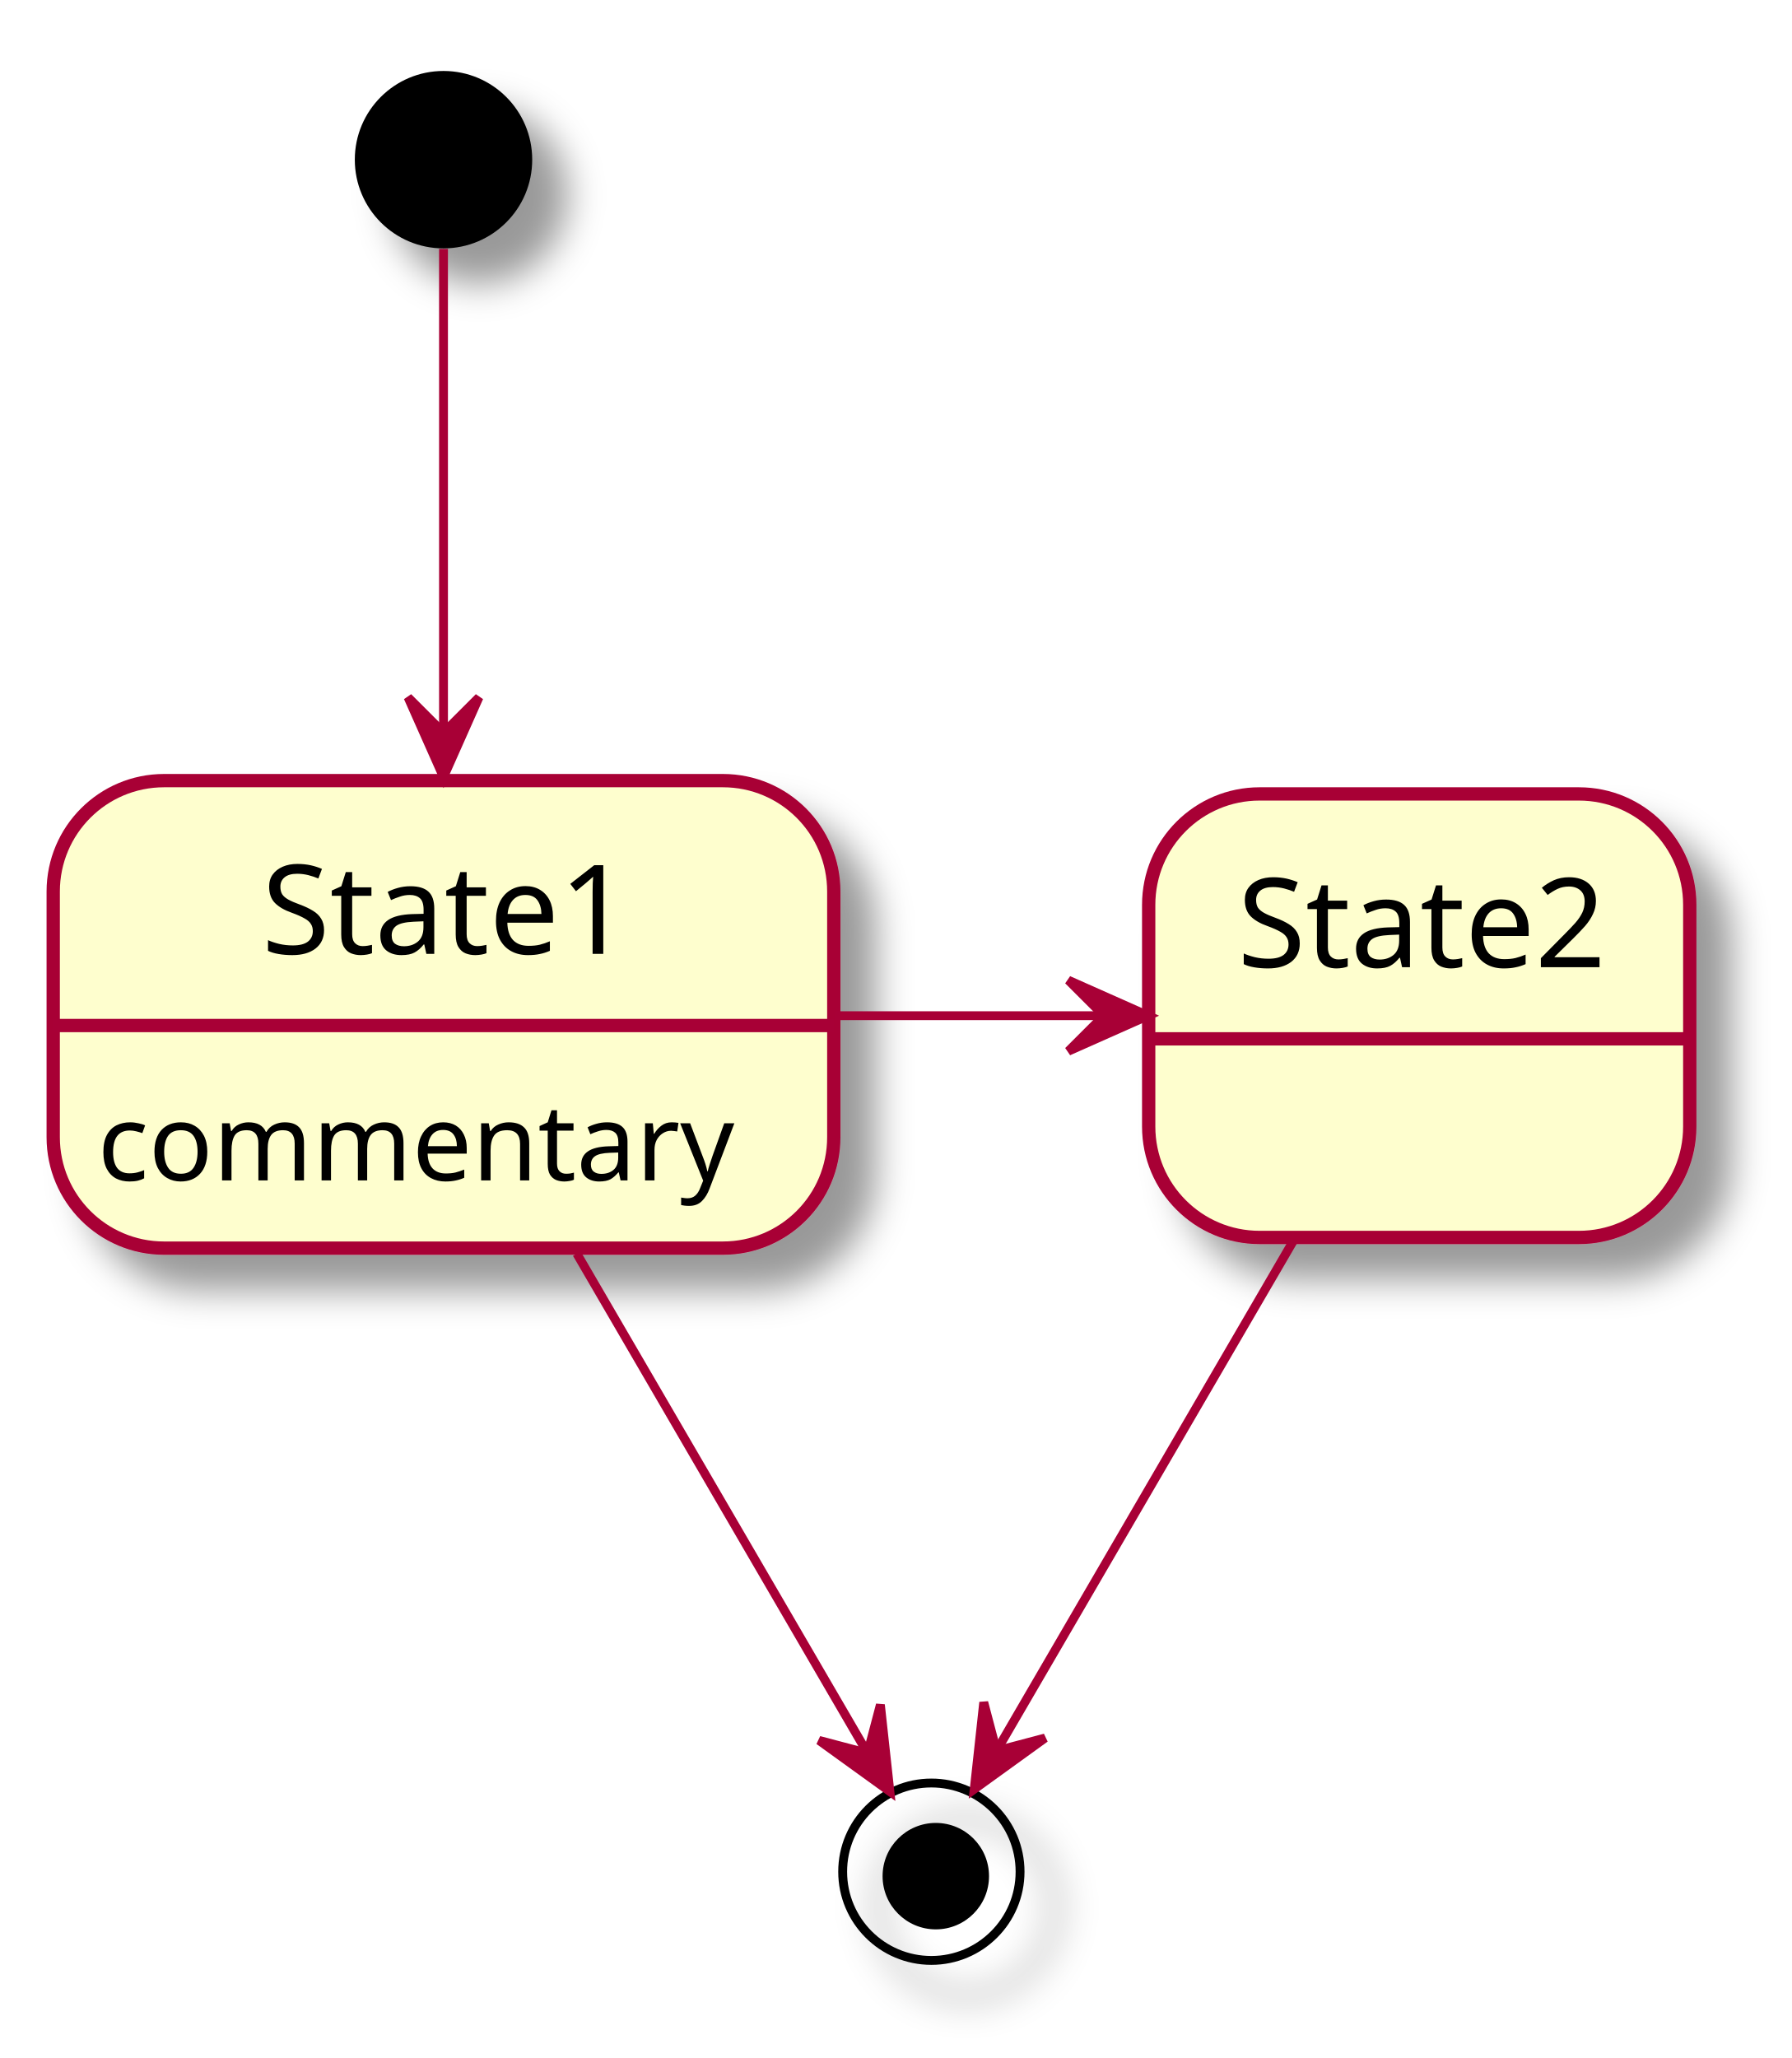
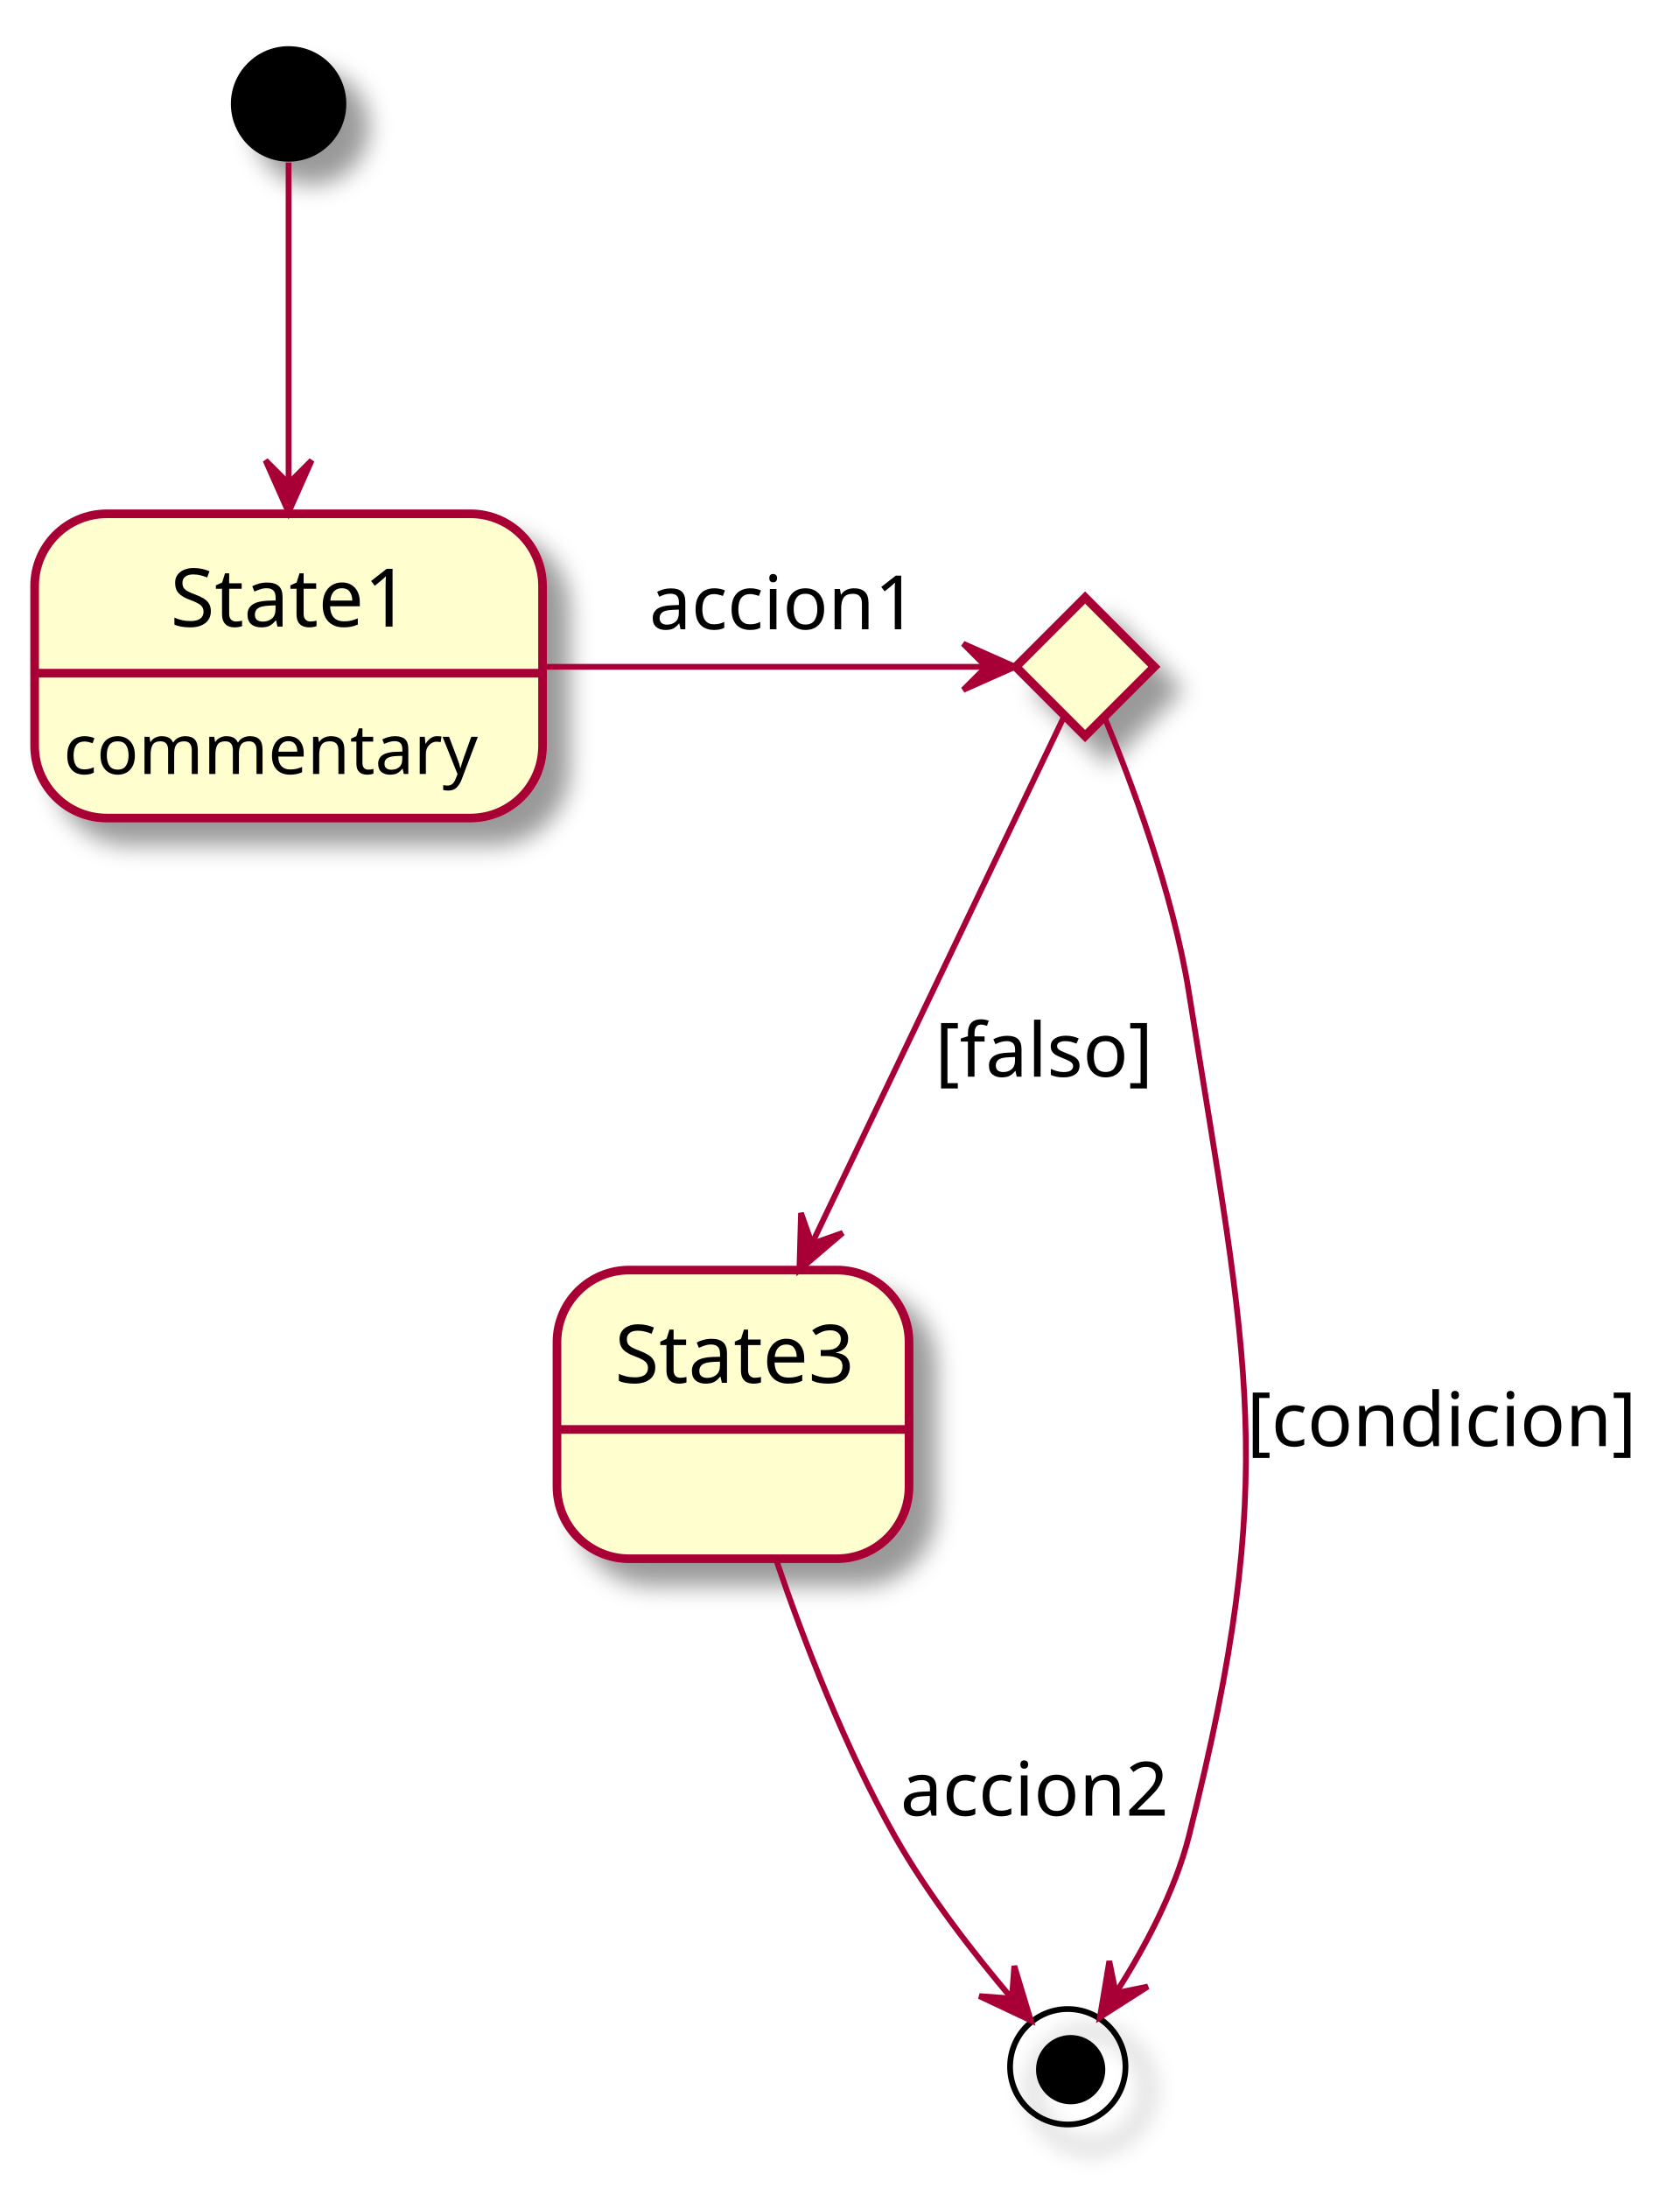
- <svg xmlns="http://www.w3.org/2000/svg" contentScriptType="application/ecmascript" contentStyleType="text/css" height="232px" preserveAspectRatio="none" style="width:202px;height:232px;" version="1.1" viewBox="0 0 202 232" width="202px" zoomAndPan="magnify">
+ <svg xmlns="http://www.w3.org/2000/svg" contentScriptType="application/ecmascript" contentStyleType="text/css" height="379px" preserveAspectRatio="none" style="width:291px;height:379px;" version="1.1" viewBox="0 0 291 379" width="291px" zoomAndPan="magnify">
  <defs>
-     <filter height="300%" id="f1046a2u4crl8j" width="300%" x="-1" y="-1">
+     <filter height="300%" id="f1wq4kksfaeks6" width="300%" x="-1" y="-1">
      <feGaussianBlur result="blurOut" stdDeviation="2.0" />
      <feColorMatrix in="blurOut" result="blurOut2" type="matrix" values="0 0 0 0 0 0 0 0 0 0 0 0 0 0 0 0 0 0 .4 0" />
      <feOffset dx="4.0" dy="4.0" in="blurOut2" result="blurOut3" />
      <feBlend in="SourceGraphic" in2="blurOut3" mode="normal" />
    </filter>
  </defs>
  <g>
-     <rect fill="#FEFECE" filter="url(#f1046a2u4crl8j)" height="52.703" rx="12.5" ry="12.5" style="stroke: #A80036; stroke-width: 1.5;" width="88" x="6" y="88" />
-     <line style="stroke: #A80036; stroke-width: 1.5;" x1="6" x2="94" y1="115.609" y2="115.609" />
-     <text fill="#000000" font-family="sans-serif" font-size="14" lengthAdjust="spacingAndGlyphs" textLength="41" x="29.5" y="107.533">State1</text>
-     <text fill="#000000" font-family="sans-serif" font-size="12" lengthAdjust="spacingAndGlyphs" textLength="68" x="11" y="133.066">commentary</text>
-     <ellipse cx="50" cy="18" fill="#000000" filter="url(#f1046a2u4crl8j)" rx="10" ry="10" style="stroke: none; stroke-width: 1.0;" />
-     <ellipse cx="105" cy="211" fill="none" filter="url(#f1046a2u4crl8j)" rx="10" ry="10" style="stroke: #000000; stroke-width: 1.0;" />
-     <ellipse cx="105.5" cy="211.5" fill="#000000" rx="6" ry="6" style="stroke: none; stroke-width: 1.0;" />
-     <rect fill="#FEFECE" filter="url(#f1046a2u4crl8j)" height="50" rx="12.5" ry="12.5" style="stroke: #A80036; stroke-width: 1.5;" width="61" x="129.5" y="89.5" />
-     <line style="stroke: #A80036; stroke-width: 1.5;" x1="129.5" x2="190.5" y1="117.109" y2="117.109" />
-     <text fill="#000000" font-family="sans-serif" font-size="14" lengthAdjust="spacingAndGlyphs" textLength="41" x="139.5" y="109.033">State2</text>
-     <path d="M50,28.061 C50,40.476 50,63.396 50,82.373 " fill="none" id="*start-State1" style="stroke: #A80036; stroke-width: 1.0;" />
-     <polygon fill="#A80036" points="50,87.609,54,78.609,50,82.609,46,78.609,50,87.609" style="stroke: #A80036; stroke-width: 1.0;" />
-     <path d="M65.029,141.322 C75.659,159.587 89.443,183.27 97.734,197.516 " fill="none" id="State1-*end" style="stroke: #A80036; stroke-width: 1.0;" />
-     <polygon fill="#A80036" points="100.323,201.963,99.252,192.173,97.808,197.642,92.338,196.197,100.323,201.963" style="stroke: #A80036; stroke-width: 1.0;" />
-     <path d="M94.258,114.5 C104.245,114.5 114.231,114.5 124.218,114.5 " fill="none" id="State1-State2" style="stroke: #A80036; stroke-width: 1.0;" />
-     <polygon fill="#A80036" points="129.44,114.5,120.44,110.5,124.44,114.5,120.44,118.5,129.44,114.5" style="stroke: #A80036; stroke-width: 1.0;" />
-     <path d="M145.836,139.836 C135.199,158.113 121.048,182.427 112.504,197.107 " fill="none" id="State2-*end" style="stroke: #A80036; stroke-width: 1.0;" />
-     <polygon fill="#A80036" points="109.834,201.694,117.818,195.928,112.349,197.373,110.904,191.903,109.834,201.694" style="stroke: #A80036; stroke-width: 1.0;" />
+     <rect fill="#FEFECE" filter="url(#f1wq4kksfaeks6)" height="52.703" rx="12.5" ry="12.5" style="stroke: #A80036; stroke-width: 1.5;" width="88" x="6" y="89" />
+     <line style="stroke: #A80036; stroke-width: 1.5;" x1="6" x2="94" y1="116.609" y2="116.609" />
+     <text fill="#000000" font-family="sans-serif" font-size="14" lengthAdjust="spacingAndGlyphs" textLength="41" x="29.5" y="108.533">State1</text>
+     <text fill="#000000" font-family="sans-serif" font-size="12" lengthAdjust="spacingAndGlyphs" textLength="68" x="11" y="134.066">commentary</text>
+     <polygon fill="#FEFECE" filter="url(#f1wq4kksfaeks6)" points="188,103.5,200,115.5,188,127.5,176,115.5,188,103.5" style="stroke: #A80036; stroke-width: 1.5;" />
+     <rect fill="#FEFECE" filter="url(#f1wq4kksfaeks6)" height="50" rx="12.5" ry="12.5" style="stroke: #A80036; stroke-width: 1.5;" width="61" x="96.5" y="220" />
+     <line style="stroke: #A80036; stroke-width: 1.5;" x1="96.5" x2="157.5" y1="247.609" y2="247.609" />
+     <text fill="#000000" font-family="sans-serif" font-size="14" lengthAdjust="spacingAndGlyphs" textLength="41" x="106.5" y="239.533">State3</text>
+     <ellipse cx="50" cy="18" fill="#000000" filter="url(#f1wq4kksfaeks6)" rx="10" ry="10" style="stroke: none; stroke-width: 1.0;" />
+     <ellipse cx="185" cy="358" fill="none" filter="url(#f1wq4kksfaeks6)" rx="10" ry="10" style="stroke: #000000; stroke-width: 1.0;" />
+     <ellipse cx="185.5" cy="358.5" fill="#000000" rx="6" ry="6" style="stroke: none; stroke-width: 1.0;" />
+     <path d="M50,28.157 C50,40.788 50,64.181 50,83.435 " fill="none" id="*start-State1" style="stroke: #A80036; stroke-width: 1.0;" />
+     <polygon fill="#A80036" points="50,88.743,54,79.743,50,83.743,46,79.743,50,88.743" style="stroke: #A80036; stroke-width: 1.0;" />
+     <path d="M94.043,115.5 C120.144,115.5 151.751,115.5 170.846,115.5 " fill="none" id="State1-State2" style="stroke: #A80036; stroke-width: 1.0;" />
+     <polygon fill="#A80036" points="175.885,115.5,166.885,111.5,170.885,115.5,166.885,119.5,175.885,115.5" style="stroke: #A80036; stroke-width: 1.0;" />
+     <text fill="#000000" font-family="sans-serif" font-size="13" lengthAdjust="spacingAndGlyphs" textLength="45" x="112.5" y="108.995">accion1</text>
+     <path d="M191.359,124.213 C195.752,134.762 203.216,154.391 206,172 C216.134,236.093 221.863,255.08 206,318 C203.54,327.757 198.109,337.728 193.386,345.146 " fill="none" id="State2-*end" style="stroke: #A80036; stroke-width: 1.0;" />
+     <polygon fill="#A80036" points="190.57,349.409,198.868,344.105,193.326,345.238,192.193,339.695,190.57,349.409" style="stroke: #A80036; stroke-width: 1.0;" />
+     <text fill="#000000" font-family="sans-serif" font-size="13" lengthAdjust="spacingAndGlyphs" textLength="63" x="216" y="250.495">[condicion]</text>
+     <path d="M184.367,124.094 C175.967,141.65 154.844,185.802 140.709,215.345 " fill="none" id="State2-State3" style="stroke: #A80036; stroke-width: 1.0;" />
+     <polygon fill="#A80036" points="138.504,219.955,145.998,213.564,140.663,215.445,138.781,210.11,138.504,219.955" style="stroke: #A80036; stroke-width: 1.0;" />
+     <text fill="#000000" font-family="sans-serif" font-size="13" lengthAdjust="spacingAndGlyphs" textLength="35" x="162" y="186.495">[falso]</text>
+     <path d="M134.45,270.118 C139.352,284.482 146.438,302.811 155,318 C160.734,328.172 168.897,338.6 175.261,346.111 " fill="none" id="State3-*end" style="stroke: #A80036; stroke-width: 1.0;" />
+     <polygon fill="#A80036" points="178.585,349.963,175.736,340.535,175.32,346.176,169.678,345.76,178.585,349.963" style="stroke: #A80036; stroke-width: 1.0;" />
+     <text fill="#000000" font-family="sans-serif" font-size="13" lengthAdjust="spacingAndGlyphs" textLength="45" x="156" y="314.495">accion2</text>
  </g>
</svg>
